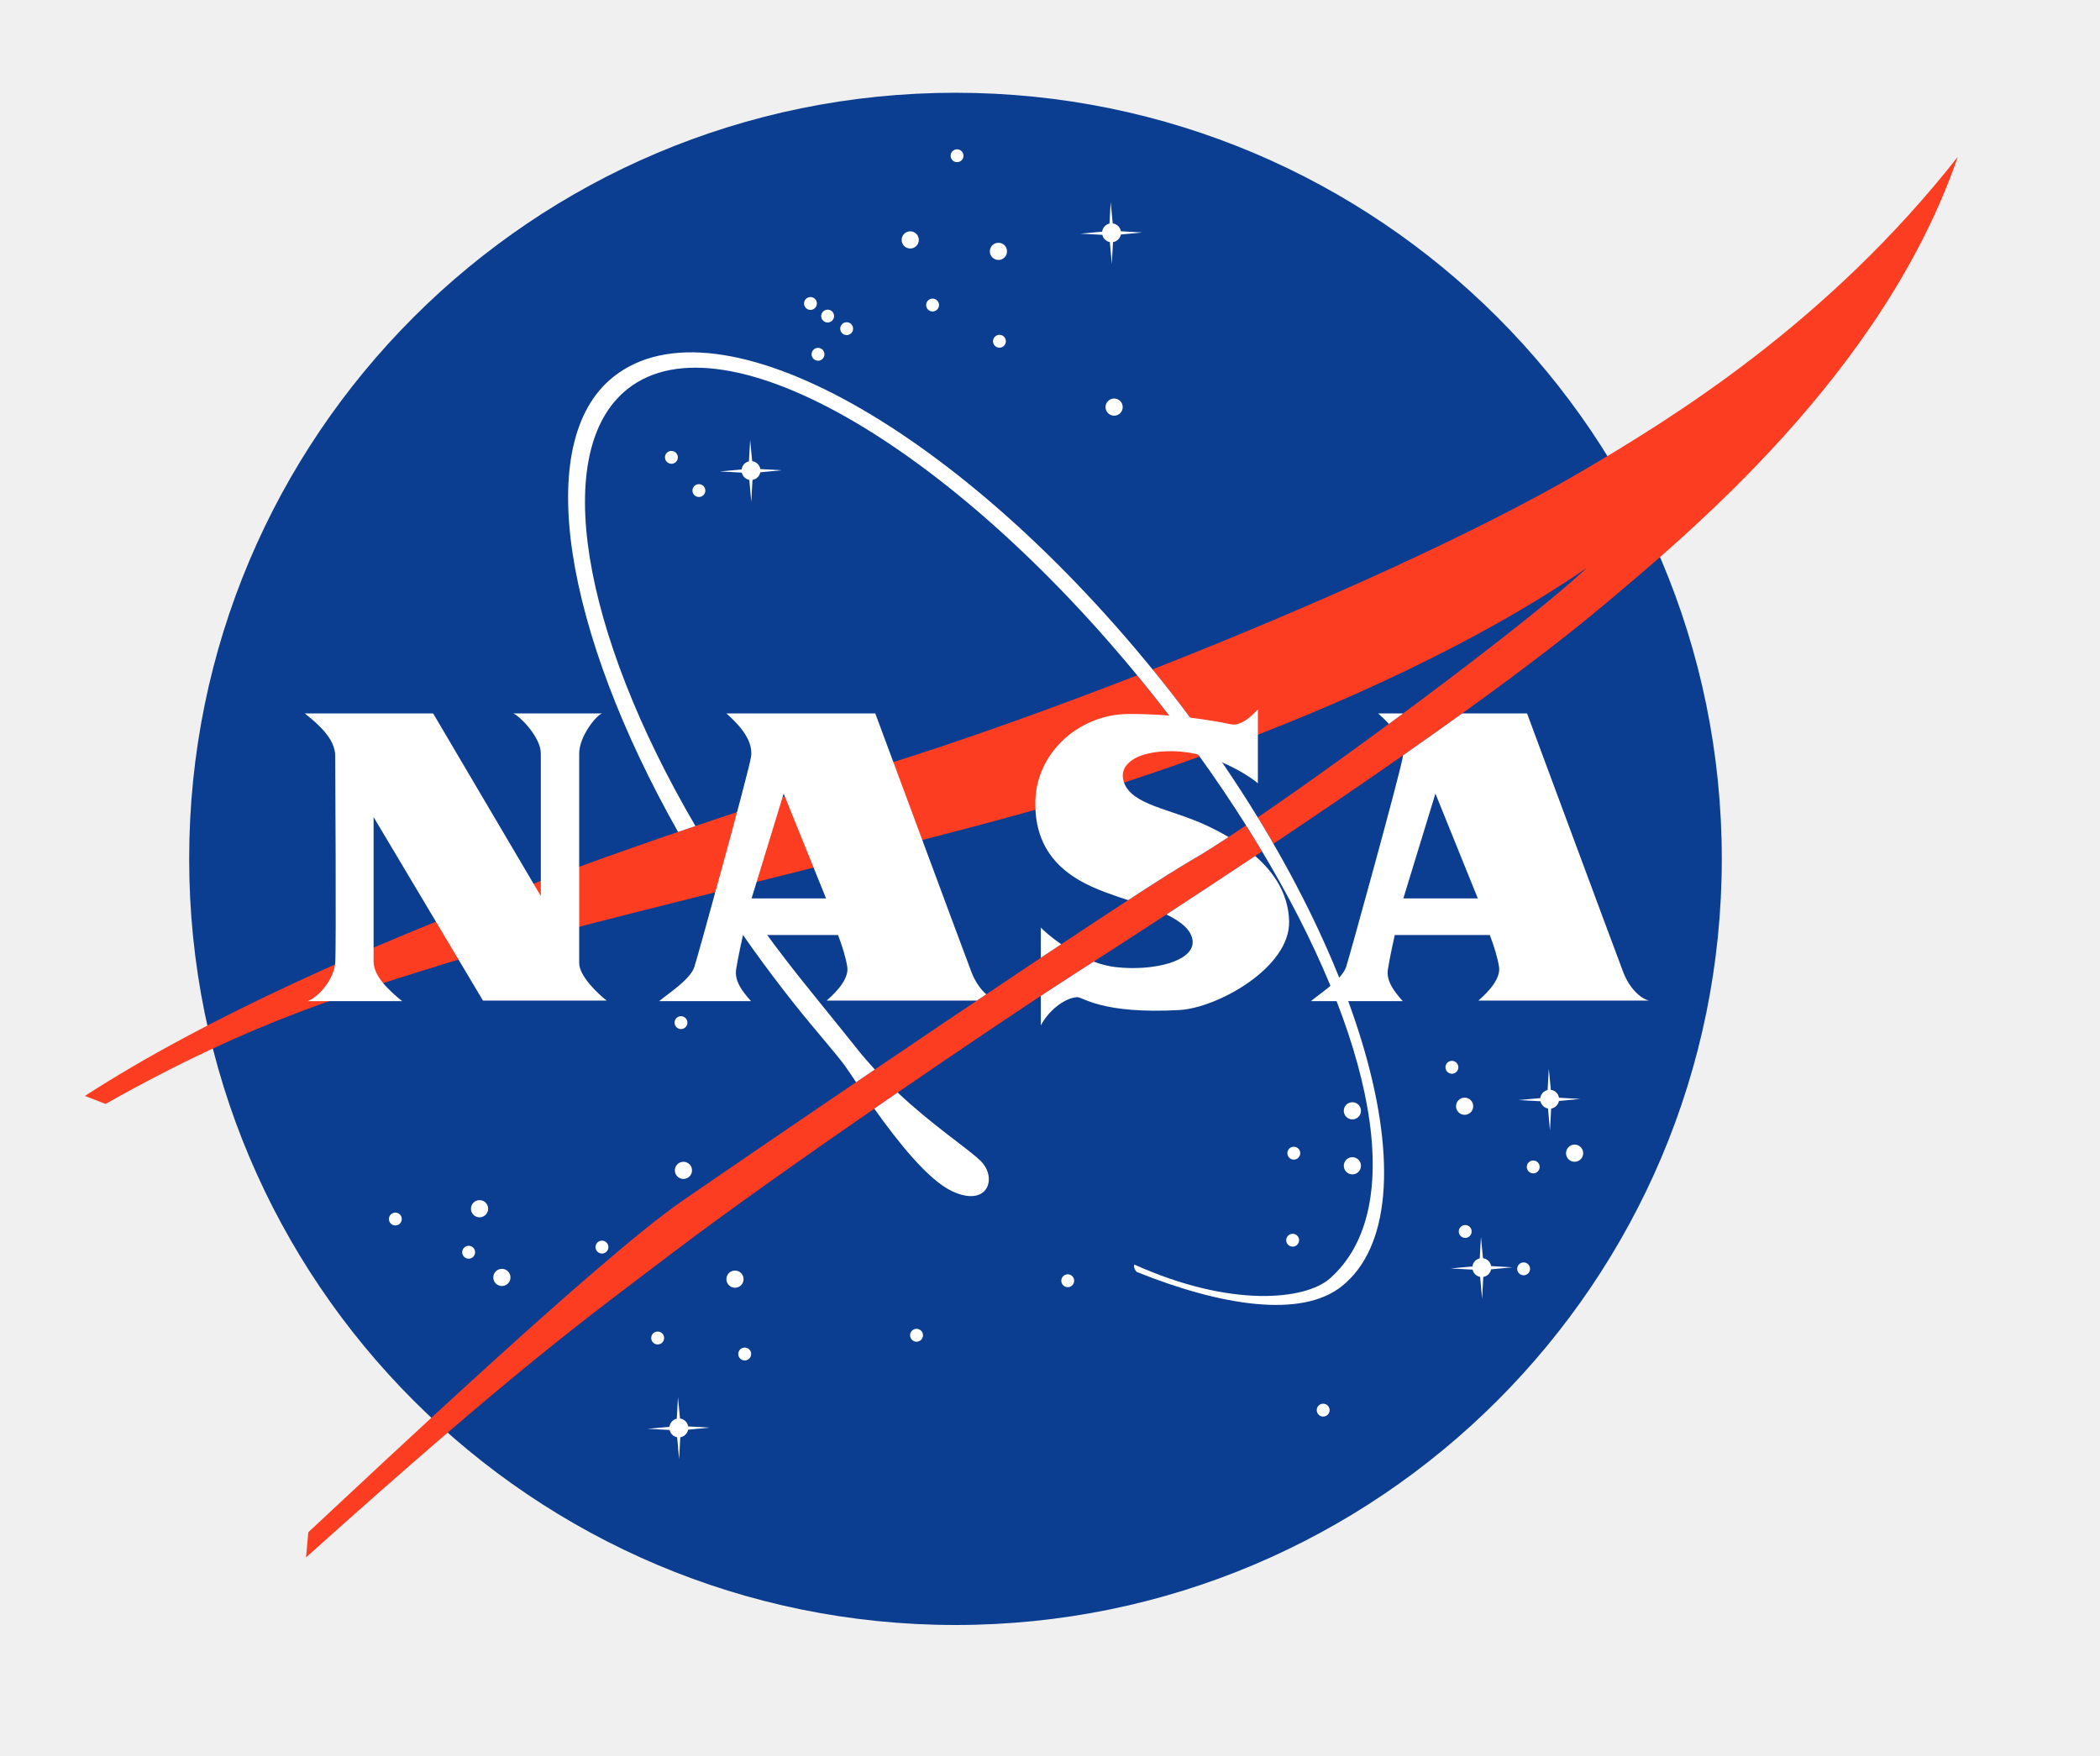
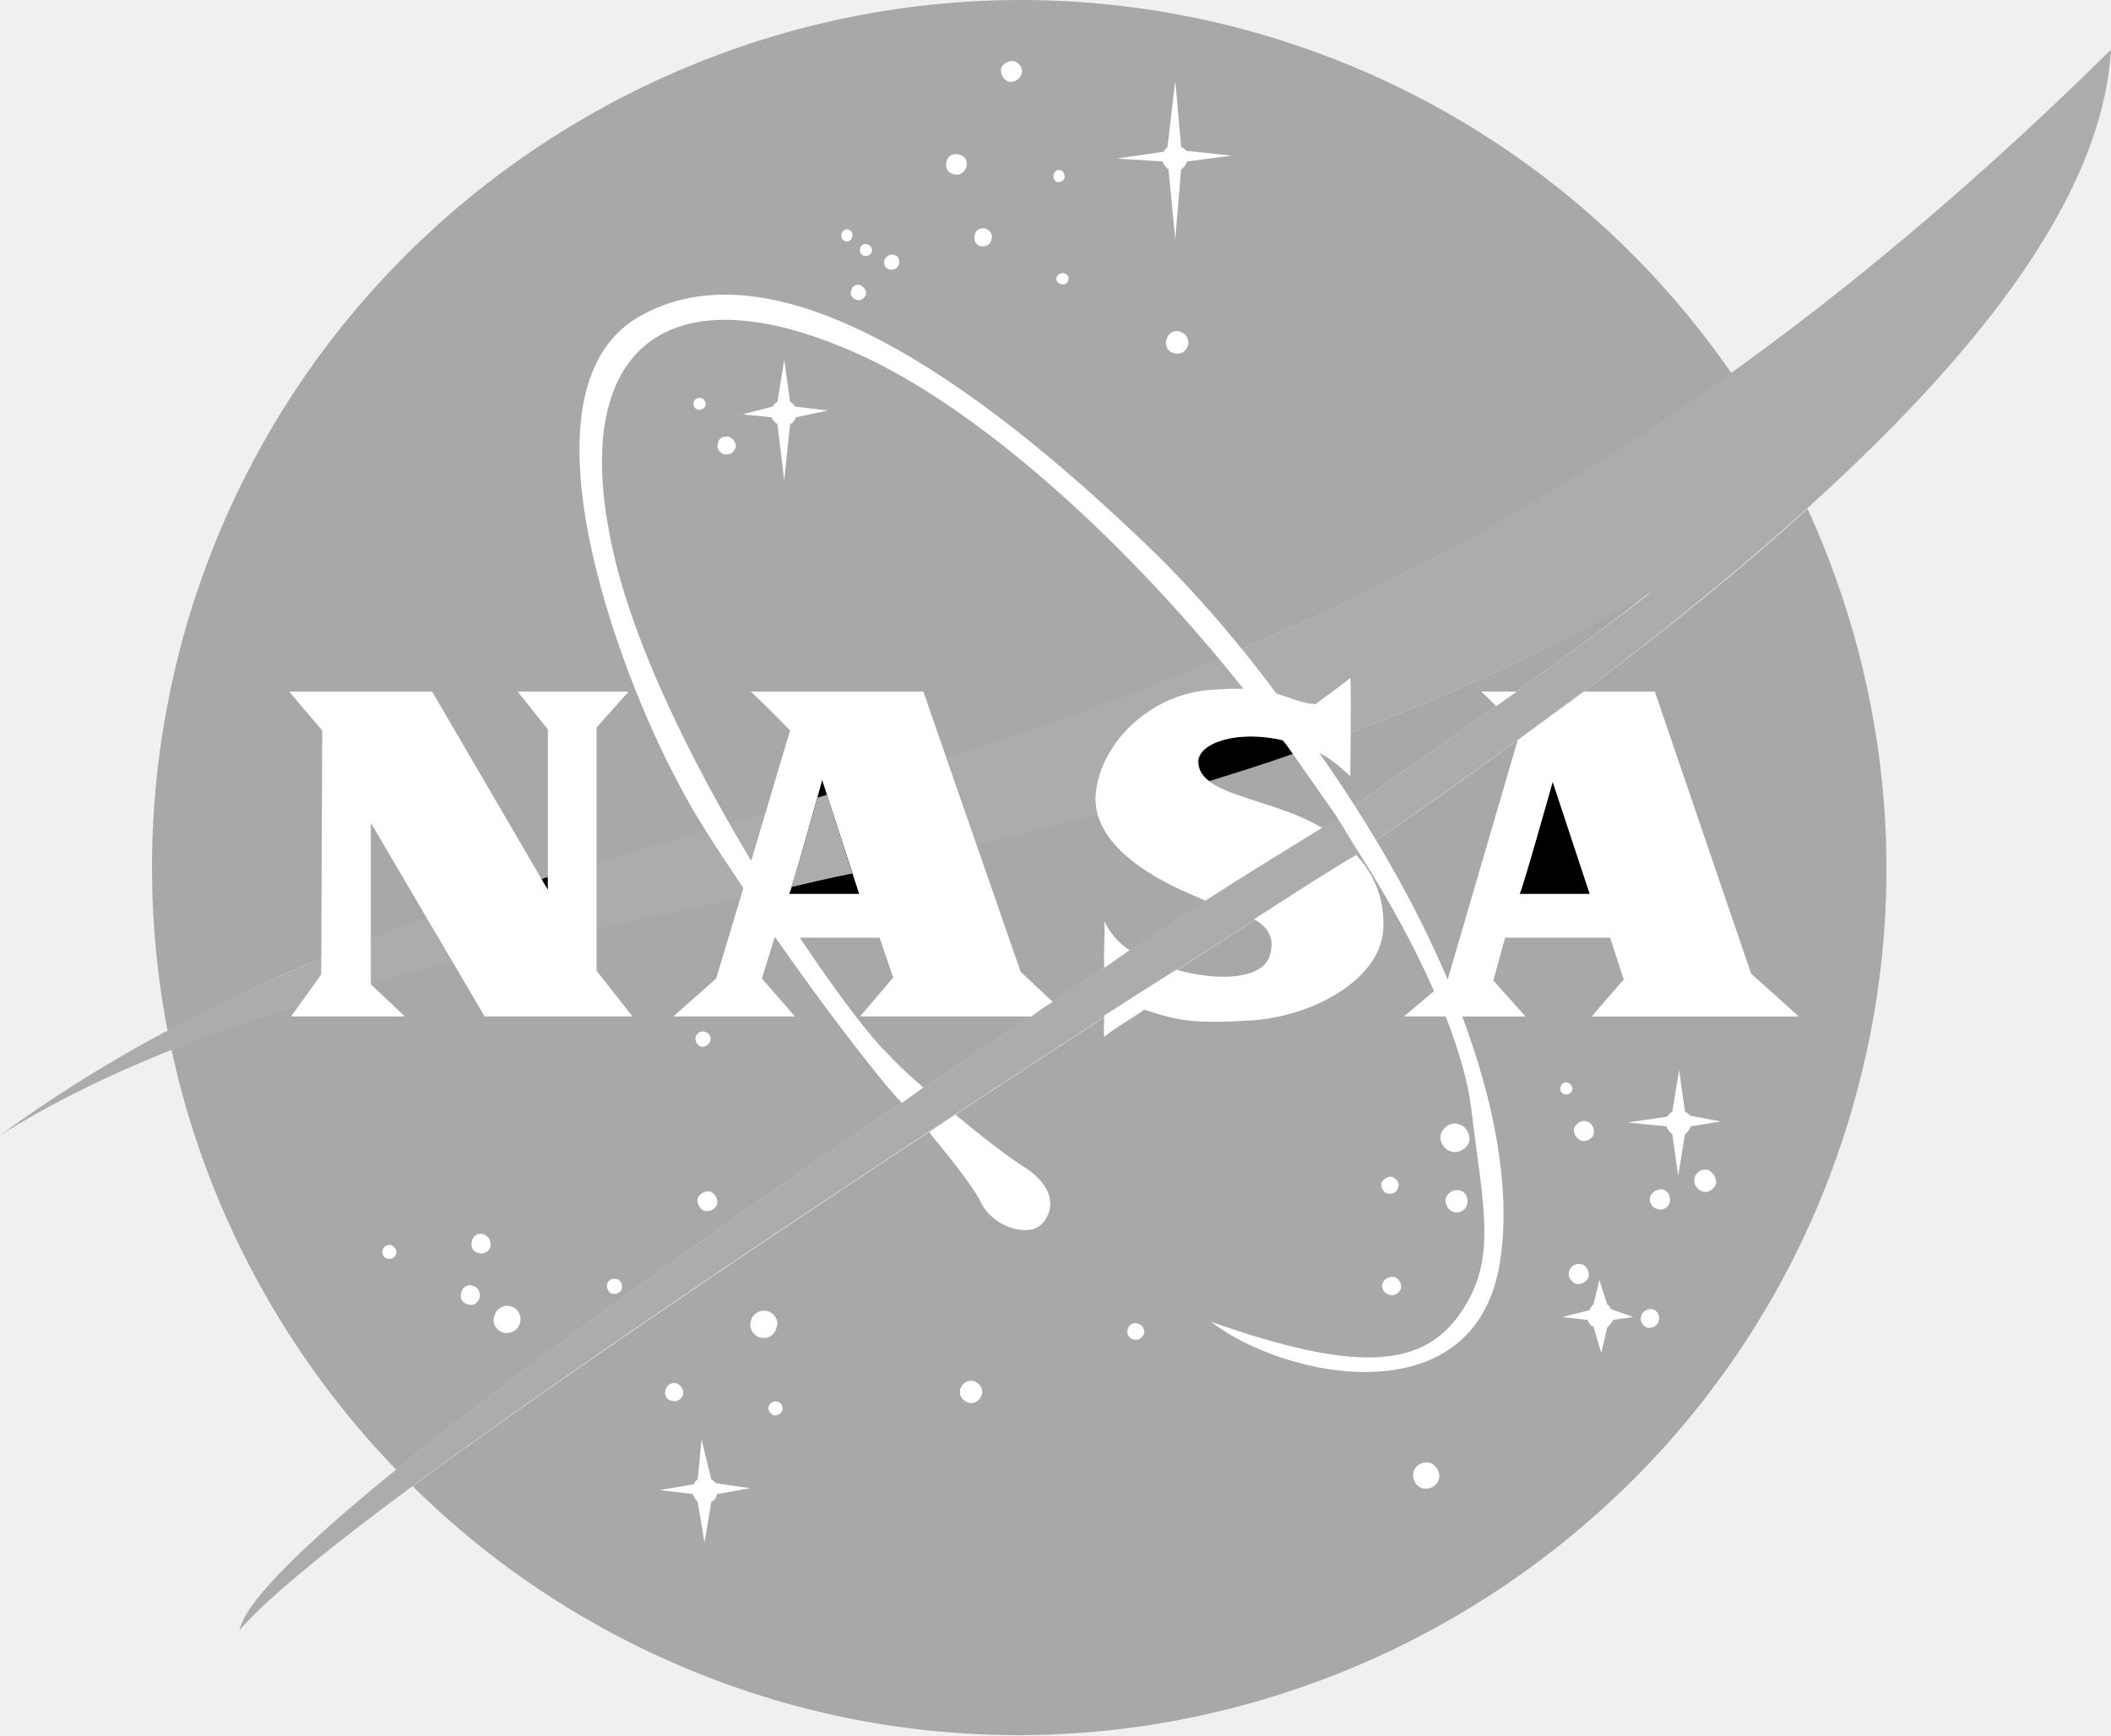
- <svg xmlns="http://www.w3.org/2000/svg" height="92" viewBox="0 0 110 92" width="110">
-   <circle cx="50.049" cy="45" fill="#0b3d91" r="40.14" />
-   <g fill="#fff">
-     <circle cx="47.679" cy="12.57" r=".45" />
-     <circle cx="52.299" cy="13.17" r=".45" />
-     <circle cx="58.359" cy="21.33" r=".45" />
-     <circle cx="25.119" cy="63.33" r=".45" />
-     <circle cx="26.289" cy="66.93" r=".45" />
-     <circle cx="20.709" cy="63.87" r=".337" />
-     <circle cx="39.009" cy="70.942" r=".338" />
-     <circle cx="67.711" cy="64.98" r=".337" />
-     <circle cx="76.052" cy="55.92" r=".338" />
-     <circle cx="35.169" cy="23.962" r=".337" />
-     <circle cx="44.349" cy="17.22" r=".337" />
-     <circle cx="43.352" cy="16.56" r=".337" />
-     <circle cx="42.452" cy="15.9" r=".337" />
-     <circle cx="36.609" cy="25.703" r=".337" />
-     <circle cx="50.131" cy="8.16" r=".337" />
-     <circle cx="52.352" cy="17.88" r=".337" />
-     <circle cx="48.849" cy="15.982" r=".337" />
-     <circle cx="42.849" cy="18.563" r=".337" />
-     <circle cx="69.309" cy="73.883" r=".337" />
-     <circle cx="24.549" cy="65.61" r=".338" />
-     <circle cx="48.009" cy="69.96" r=".338" />
-     <circle cx="31.531" cy="65.34" r=".338" />
-     <circle cx="34.449" cy="70.103" r=".338" />
-     <circle cx="55.929" cy="67.103" r=".337" />
-     <circle cx="67.771" cy="60.42" r=".337" />
-     <circle cx="76.749" cy="64.522" r=".337" />
-     <circle cx="79.809" cy="66.48" r=".337" />
-     <circle cx="80.312" cy="61.14" r=".337" />
-     <circle cx="35.671" cy="53.58" r=".337" />
-     <circle cx="35.799" cy="61.32" r=".45" />
-     <circle cx="38.499" cy="67.02" r=".45" />
-     <circle cx="70.839" cy="61.08" r=".45" />
-     <circle cx="82.479" cy="60.42" r=".45" />
-     <circle cx="76.719" cy="57.96" r=".45" />
-     <circle cx="70.839" cy="58.2" r=".45" />
-     <path d="M58.71 12.288l1.119-.107-1.117-.063c-.035-.216-.208-.385-.426-.413l-.107-1.114-.064 1.123c-.202.045-.357.214-.382.424l-1.144.104 1.152.062c.042.193.198.344.394.38l.104 1.148.061-1.146C58.507 12.651 58.671 12.492 58.71 12.288z" />
-     <path d="M39.824 24.746l1.119-.107-1.117-.063c-.034-.216-.208-.385-.426-.413l-.107-1.114-.063 1.123c-.203.045-.358.214-.383.424l-1.144.104 1.152.062c.042.193.198.344.394.38l.104 1.148.062-1.146C39.622 25.11 39.786 24.95 39.824 24.746z" />
-     <path d="M81.659 57.684l1.119-.107-1.117-.063c-.034-.216-.208-.385-.426-.413l-.107-1.114-.063 1.123c-.202.045-.357.214-.382.424l-1.144.104 1.152.062c.042.193.198.344.394.38l.104 1.148.062-1.146C81.456 58.048 81.62 57.889 81.659 57.684z" />
-     <path d="M36.044 74.906l1.119-.107-1.117-.063c-.035-.216-.208-.385-.426-.413l-.107-1.113-.063 1.122c-.203.045-.358.214-.383.424l-1.144.104 1.152.062c.042.193.198.345.394.38l.104 1.148.062-1.146C35.841 75.27 36.006 75.11 36.044 74.906z" />
-     <path d="M78.104 66.506l1.119-.107-1.117-.063c-.034-.216-.208-.385-.426-.413l-.107-1.114-.063 1.122c-.202.045-.357.214-.382.424l-1.144.104 1.152.062c.042.193.198.344.394.38l.104 1.148.062-1.146C77.901 66.87 78.066 66.71 78.104 66.506z" />
-     <path d="M59.568 35.385c-4.667 1.814-9.219 3.433-13.06 4.635-7.805 2.444-29.16 9.06-42.06 17.4l1.08.42c7.86-4.44 12.969-5.835 17.88-7.38 5.34-1.68 22.603-5.72 30.42-7.92 2.641-.743 5.734-1.716 9.01-2.9-.762-1.063-1.566-2.129-2.412-3.193C60.143 36.088 59.856 35.734 59.568 35.385zM65.27 43.244c-1.13.763-2.077 1.372-2.74 1.756-3.84 2.22-22.561 15-26.82 17.94s-16.08 14.1-19.56 17.34l-.12 1.319c11.22-10.08 14.74-12.566 19.2-15.959 5.52-4.2 16.939-11.97 20.82-14.46 3.71-2.38 7.056-4.569 10.059-6.572-.049-.082-.098-.164-.147-.247C65.736 43.99 65.505 43.618 65.27 43.244zM82.809 24.72c-5.466 3.204-14.081 7.071-22.439 10.352.2.245.399.492.597.741.934 1.176 1.815 2.36 2.644 3.545 6.57-2.42 13.779-5.668 19.499-9.599-2.725 2.582-11.734 9.315-17.227 13.068.283.461.557.922.822 1.381 8.322-5.569 13.922-9.668 17.185-12.409 4.5-3.78 14.76-12.24 18.66-23.58C95.709 16.92 87.621 21.899 82.809 24.72z" fill="#fc3d21" />
-     <path d="M44.884 54.939c-.885-1.114-2.109-2.606-3.028-3.763-1.229-1.547-2.366-3.11-3.408-4.671-.34.085-.679.17-1.018.255 1.258 1.963 2.655 3.923 4.177 5.839 1.112 1.4 2.123 2.527 2.641 3.228.105.142.313.456.594.874.324-.22.651-.442.981-.666C45.504 55.688 45.189 55.323 44.884 54.939zM51.344 60.803c-.727-.688-2.49-1.837-4.325-3.561-.405.278-.814.56-1.224.844 1.185 1.67 2.799 3.721 4.063 4.319C51.762 63.307 52.275 61.685 51.344 60.803zM60.967 35.813c-10.492-13.206-23.309-20.461-28.835-16.07-4.292 3.41-2.53 13.376 3.386 23.845.306-.105.609-.208.909-.31-5.971-10.2-7.605-19.679-3.557-22.896 5.087-4.042 17.37 3.241 27.558 16.064 2.109 2.654 3.963 5.318 5.533 7.915 6.012 9.95 7.857 18.948 3.703 22.621-1.271 1.124-5.155 1.565-10.243-.725-.071.089.043.33.132.389 4.392 1.766 8.599 2.439 10.723.752C75.38 63.342 71.459 49.019 60.967 35.813z" />
-     <path d="M15.969 37.38h6.72l5.64 9.57c0 0 0-6.93 0-7.47 0-.84-1.065-1.935-1.44-2.1.45 0 4.38 0 4.65 0-.285.075-1.2 1.185-1.2 2.1 0 .45 0 10.5 0 10.98 0 .675.975 1.605 1.44 1.965h-6.48l-5.73-9.615c0 0 0 7.17 0 7.56 0 .75.735 1.47 1.5 2.085h-4.95c.705-.3 1.38-1.245 1.44-1.995s0-10.425 0-10.845C17.559 38.7 16.674 37.95 15.969 37.38z" />
-     <path d="M77.439 52.425h8.94c-.495-.12-1.05-.705-1.35-1.485-.3-.78-5.04-13.56-5.04-13.56H76.59c-.964.694-1.997 1.426-3.1 2.197-.003.028-.006.056-.011.083-.148.9-2.808 10.534-2.97 11.01-.225.66-1.38 1.395-1.845 1.785h4.815c-.48-.54-.87-1.065-.78-1.665.09-.6.36-1.8.36-1.8h4.98c.225.6.393 1.139.48 1.65C78.624 51.255 77.994 51.945 77.439 52.425zM73.509 47.07l1.68-5.49 2.22 5.49H73.509zM72.752 37.928c.247-.182.495-.365.742-.548h-1.305C72.319 37.5 72.534 37.689 72.752 37.928z" />
-     <path d="M38.559 50.79c.09-.6.36-1.8.36-1.8h4.98c.225.6.393 1.139.48 1.65.105.615-.525 1.305-1.08 1.785h7.871c.164-.11.327-.22.49-.329-.305-.27-.586-.675-.771-1.156-.3-.78-5.04-13.56-5.04-13.56h-7.8c.375.345 1.455 1.275 1.29 2.28-.147.9-2.808 10.534-2.97 11.01-.225.66-1.38 1.395-1.845 1.785h4.815C38.859 51.915 38.469 51.39 38.559 50.79zM41.049 41.58l2.22 5.49h-3.9L41.049 41.58z" />
-     <path d="M65.748 44.848c-1.468.978-3.017 1.999-4.649 3.065.732.355 1.315.801 1.371 1.377.104 1.082-2.07 1.605-4.035 1.38-.393-.045-.779-.148-1.147-.286-.408.263-.82.528-1.238.796-.425.273-.941.609-1.53.997v1.553c.39-.765 1.243-1.45 1.905-1.485.285-.015 1.275.9 5.355.675 1.98-.109 5.805-2.22 5.745-4.65C67.489 46.834 66.739 45.714 65.748 44.848zM54.519 48.6v1.582c.361-.241.717-.478 1.066-.709C55.036 49.091 54.647 48.734 54.519 48.6zM64.353 43.855c-.38-.225-.765-.422-1.134-.596-1.92-.9-3.93-1.065-4.35-2.28-.296-.857.54-1.65 2.58-1.62 2.04.03 3.93 1.245 4.44 1.68v-3.87c-.15.15-.808.905-1.41.78-1.155-.24-3.12-.553-5.37-.54-2.58.015-4.8 2.009-4.875 4.53-.105 3.525 2.715 4.485 4.305 5.04.164.057.351.118.554.183 1.525-.992 2.731-1.756 3.437-2.163C63.004 44.726 63.625 44.334 64.353 43.855z" />
-   </g>
+ <svg xmlns="http://www.w3.org/2000/svg" id="Layer_1" version="1.1" viewBox="0 0 2500 2055.4">
+   <defs>
+     <style>
+       .st0 {
+         opacity: .3;
+       }
+ 
+       .st0, .st1, .st2, .st3 {
+         fill-rule: evenodd;
+       }
+ 
+       .st1 {
+         fill: #fff;
+       }
+ 
+       .st3 {
+         fill: #adacac;
+       }
+     </style>
+   </defs>
+   <path class="st0" d="M1584.22,968.81c6.91,6.91,14.98,28.8,25.34,41.47-253.43,162.41-809.8,520.68-1120.83,749.92,116.35,115.18,262.64,203.89,429.68,253.43,542.57,158.97,1115.07-154.36,1274.03-696.94,72.59-246.52,47.25-497.62-51.81-714.19-78.33,71.42-168.22,143.99-264.96,216.57-3.47,1.15-5.74,3.46-9.22,5.76-76.03,57.6-155.53,115.19-238.45,171.64-8.06-13.82-17.28-27.65-25.34-41.47,57.6-40.32,114.06-79.48,169.34-118.65l2.32-2.3c63.34-44.93,124.39-88.7,180.84-133.63-115.18,67.96-236.15,122.11-355.95,167.02-1.12-21.89,1.15-43.77,0-64.51-12.66,10.37-27.63,20.73-40.32,31.1-17.28-1.15-27.63-8.06-46.06-12.67-13.84-18.43-27.66-35.71-41.47-52.99,184.31-78.33,376.67-180.86,579.41-326-133.32-193.15-328.91-334.67-554.07-400.89C954.12-117.51,381.61,194.67,221.49,738.4c-47.23,162.42-52.99,325.98-23.04,482.66,61.05-32.29,120.95-61.05,183.16-86.4v20.72l-24.19,33.41c-52.16,15.96-103.66,34.03-154.36,54.16,40.33,187.77,133.64,360.54,266.1,497.64,283.36-230.39,822.47-590.93,1115.07-771.79h0Z" />
+   <path class="st2" d="M648.84,1039.07c-2.3,0-4.61,1.15-8.06,2.32l8.06,12.66v-14.98Z" />
+   <path class="st3" d="M506,1086.29c-22.52,7.77-44.81,16.22-66.81,25.34v52.99c31.1-8.06,64.51-17.28,97.92-25.34l-31.1-52.99ZM381.59,1134.69c-131.32,54.13-258.04,119.8-381.29,209.65,104.83-65.66,225.78-114.06,357.1-155.53l23.04-34.56,1.15-19.57h0ZM1471.35,768.38c13.81,17.28,27.63,35.69,40.32,52.99,19.6,5.76,29.93,11.52,47.21,12.67,12.69-10.37,27.66-20.73,40.32-31.1,1.15,21.89-1.12,43.77,0,64.51,119.8-44.93,240.77-99.05,355.95-165.88-56.43,43.77-117.5,87.55-180.84,132.47l-2.32,2.3c-55.28,39.17-111.74,78.33-169.34,118.65,8.06,13.82,17.28,27.65,25.34,41.47,81.77-56.45,162.42-114.04,238.45-171.64,3.47-2.3,5.74-4.61,9.22-5.76,343.26-260.34,610.53-524.13,624.34-760.3-374.38,369.77-713.05,574.82-1028.65,709.61h0ZM876.93,1063.27l3.46-11.5c-16.13-24.21-31.1-46.09-44.93-67.98-43.77,12.67-86.4,25.34-129.02,38v78.33c55.29-12.67,112.89-24.16,170.49-36.85h0ZM1583.05,968.81c8.06,8.06,16.13,28.8,26.49,41.47-335.2,214.26-1193.4,766.04-1325.89,920.4,23.05-120.95,898.53-713.05,1299.39-961.87ZM864.26,974.57c8.06,14.98,17.28,29.95,25.34,43.77l16.13-55.29c-13.82,3.46-27.65,8.06-41.47,11.52ZM1300.86,964.2c-2.32-5.76-2.32-12.67-2.32-19.58,1.15-59.9,61.05-124.41,139.4-127.87,13.81-1.15,25.34-1.15,35.68-1.15-9.22-12.67-19.57-24.19-29.93-35.71-110.59,46.08-216.57,84.09-321.39,117.5l35.71,103.67c47.23-11.52,94.46-24.19,142.86-36.86h0Z" />
+   <path class="st2" d="M1531.25,892.78c-3.59-5.85-7.85-11.26-12.69-16.13-54.16-12.67-99.05,3.46-99.05,25.34,0,10.37,4.59,17.28,12.66,23.04,33.41-10.37,66.8-20.73,99.08-32.25Z" />
+   <path class="st1" d="M1796.18,819.05l-24.19,17.28c-10.37-10.37-18.43-18.43-18.43-17.28h42.62ZM1337.69,1125.47c-10.34,6.91-19.57,13.81-29.93,20.72-1.15-18.4,1.15-36.85,0-55.28,6.91,13.81,14.98,24.19,29.93,34.56ZM1100.4,1340.87l31.1-20.72c33.41,27.66,64.51,51.84,85.24,64.49,43.76,31.12,24.19,62.22,11.52,69.12-13.82,8.06-50.69,1.15-66.81-29.93-4.61-11.54-32.25-48.4-57.6-78.33-.86-1.74-2.03-3.3-3.46-4.62h0ZM1485.15,1088.61c44.94-28.78,85.24-55.28,120.97-76.01,19.57,20.73,32.25,48.37,32.25,80.65,2.32,65.66-84.09,110.59-155.53,115.18-70.25,4.59-88.68,0-127.87-12.66-13.81,10.34-33.41,20.72-47.21,32.25-1.15-8.06,0-17.28,0-25.34,28.32-18.21,56.73-36.26,85.24-54.16,49.53,13.81,101.37,11.54,110.59-16.13,6.9-21.89-2.32-34.57-18.45-43.79h0Z" />
+   <path class="st1" d="M1609.56,1010.28c35.71,56.45,66.81,112.89,88.72,163.58l-35.71,29.97h49.53c16.13,41.47,26.49,78.32,29.97,107.11,14.98,124.39,33.41,185.46-18.43,252.28-43.77,54.16-116.33,63.37-289.14,2.32,85.24,66.81,320.24,117.5,343.26-80.65,10.37-80.62-8.06-179.67-46.06-281.04h74.88l-38.03-42.62,13.84-50.69h124.39l16.13,49.53-38,43.77h245.36l-56.46-50.69-114.03-334.06h-84.09c-26.18,19.1-52.29,38.3-78.33,57.6l-82.94,283.38c-39.15-92.16-92.16-183.16-152.06-268.4,13.81,6.91,24.19,16.13,36.85,27.65,0-38.01,1.15-78.33,0-116.35-12.66,10.37-27.63,20.73-41.47,31.1-16.13-1.15-27.63-6.91-46.06-12.67-50.69-67.96-105.99-131.32-161.27-183.16-225.81-215.45-445.82-349.07-594.43-262.68-149.75,87.55-21.89,422.76,46.08,549.48,18.43,36.86,47.23,80.64,78.33,126.71l-32.25,107.11-50.69,44.94h143.99l-39.17-44.94,14.98-48.37h1.15c63.36,91,129.02,175.08,149.75,195.8,8.06-5.74,17.28-12.66,25.34-18.4-14.98-12.69-29.95-26.49-42.62-40.33-18.43-17.28-57.6-67.96-103.67-137.05h94.46l16.13,47.21-39.17,46.09h202.74c8.06-5.78,17.28-12.69,25.34-17.28l-38.01-35.71-115.19-331.76h-205.05c-1.15-3.46,47.23,46.08,47.23,46.08l-46.08,154.36c-72.57-120.95-146.3-268.4-168.18-389.36-43.77-231.54,84.09-312.18,309.87-203.89,139.39,67.96,305.25,218.87,441.18,389.36-9.18,0-20.72,0-34.53,1.15-78.33,3.46-138.25,67.96-140.55,127.87-1.15,59.9,74.88,99.05,119.8,117.48,3.47,1.15,6.91,3.47,10.37,4.62,49.53-32.25,95.6-59.9,138.22-86.4-10.34-5.76-21.87-11.52-33.41-16.13-59.9-23.04-111.71-28.8-114.03-62.2,1.15-21.89,46.06-38.01,101.37-25.34l64.49,92.16,25.36,41.45h0Z" />
+   <path class="st1" d="M342.43,819.05h169.34l137.08,234.98v-190.05l-35.71-44.93h131.32l-38.01,42.62v287.99l42.62,54.16h-175.1l-134.78-229.25v191.22l40.32,38.03h-134.78l35.71-49.57,1.15-289.12-39.17-46.08Z" />
+   <path class="st2" d="M934.52,1058.67h82.94l-43.77-134.78s-36.86,133.61-39.17,134.78h0Z" />
+   <path class="st3" d="M979.45,941.16c-3.79,1.31-7.63,2.46-11.52,3.46-8.06,29.95-24.19,85.24-31.1,105.99,24.19-5.78,49.53-11.54,72.57-16.13l-29.95-93.32Z" />
+   <path class="st2" d="M1799.63,1058.67h82.94l-43.77-132.47s-36.85,131.31-39.17,132.47h0Z" />
+   <path class="st1" d="M1201.78,72.59c5.76,2.3,10.37,9.22,8.06,14.98-2.3,6.91-9.22,10.37-14.98,9.22-6.91-2.3-10.37-9.22-9.22-16.13,2.3-5.76,9.22-9.22,16.13-8.06h0ZM909.18,1552.83c8.06,2.32,13.82,11.54,10.37,19.6-2.3,9.22-10.37,13.81-19.58,11.54-8.42-2.51-13.2-11.37-10.69-19.79.1-.32.2-.65.32-.96,2.3-8.06,11.52-12.66,19.58-10.38ZM605.07,1547.08c8.42,2.51,13.2,11.37,10.69,19.79-.1.32-.2.65-.32.96-2.3,8.06-11.52,12.66-19.58,10.34-8.06-2.29-13.82-11.5-10.37-19.57,2.03-8.47,10.54-13.7,19.02-11.67.19.05.38.09.57.15h0ZM841.22,1411.15c5.76,2.32,9.22,9.22,8.06,14.98-2.32,5.78-8.06,9.22-14.99,8.06-5.76-2.29-9.22-9.22-8.06-14.98,2.32-5.76,9.23-9.22,14.99-8.06ZM730.63,1514.83c4.61,1.15,6.91,6.91,5.76,11.5-1.15,4.62-6.91,6.94-11.52,5.78s-6.91-6.91-5.76-11.54c1.15-4.58,5.76-6.9,11.52-5.74ZM800.9,1638.07c5.76,2.32,9.22,8.06,8.06,13.84-2.3,5.74-8.06,9.22-13.82,6.91-5.02-.88-8.38-5.66-7.5-10.68.12-.69.32-1.36.59-2,1.15-5.74,6.91-9.22,12.67-8.06h0ZM920.7,1659.99c4.61,1.15,6.91,5.74,5.76,10.34-1.15,3.47-5.76,6.94-10.37,5.78-4.61-2.32-6.91-6.91-5.76-10.37,1.15-4.59,6.91-6.91,10.37-5.74ZM1648.75,1393.87c5.74,2.32,9.22,8.06,6.91,12.69-1.15,5.74-6.91,8.06-12.69,6.91-4.59-1.15-8.06-6.91-6.91-12.69,2.3-4.61,8.06-8.08,12.69-6.91ZM1651.02,1512.52c5.78,1.15,9.22,8.06,8.06,13.81-2.29,5.78-9.22,9.22-13.81,6.94-5.74-1.15-10.37-8.06-8.06-12.69,1.15-5.76,8.06-9.23,13.81-8.06ZM1729.37,1410c5.74,1.15,10.37,9.22,8.06,16.13-1.15,6.94-9.22,11.54-16.13,9.22-6.91-2.29-10.37-10.37-9.22-16.13,2.3-6.91,10.37-11.54,17.28-9.22ZM1728.21,1331.65c8.06,2.32,13.84,12.69,11.54,20.75s-12.69,13.81-20.75,11.54c-9.22-2.32-14.98-12.69-12.66-20.75,3.42-9.22,12.64-14.98,21.87-11.54ZM1879.1,1328.21c5.78,1.15,10.37,9.22,8.06,14.98-1.12,5.74-9.18,9.22-13.81,8.06-6.91-2.32-10.37-9.22-9.22-14.98,2.3-5.74,9.22-10.37,14.96-8.06h0ZM1970.14,1408.83c5.74,2.32,9.22,9.22,6.91,16.13-1.15,4.62-8.06,9.22-13.81,6.94-6.94-1.15-10.37-8.06-9.22-13.84,2.26-6.91,9.2-10.38,16.11-9.23ZM1873.36,1497.55c5.74,1.15,9.22,9.22,8.06,14.98-2.32,5.74-9.22,9.22-14.98,8.06-5.74-2.32-10.37-9.22-8.06-14.98,1.17-5.74,8.06-10.37,14.98-8.06ZM1957.45,1550.55c4.62,1.12,9.22,8.06,6.91,13.81-1.12,5.74-8.06,9.22-13.81,8.06-5.74-2.32-9.22-9.22-6.91-13.81,1.15-5.79,8.05-9.23,13.81-8.06ZM2023.1,1385.81c5.78,2.32,10.37,10.37,9.22,16.13-2.29,6.91-10.34,11.54-16.13,9.22-6.91-2.32-11.5-10.37-9.22-16.13,1.17-6.91,9.23-11.54,16.13-9.22ZM1856.08,1282.12c4.62,1.15,6.91,5.78,5.74,9.22-1.12,3.47-5.74,5.78-9.18,4.62-3.47-1.15-5.78-4.62-4.62-8.06,1.15-4.61,4.62-6.93,8.06-5.78h0ZM1693.64,1732.54c6.91,2.32,12.69,11.54,10.37,19.6s-11.54,12.66-19.6,10.37c-8.06-2.32-12.66-11.54-10.34-19.6,2.29-8.06,11.5-12.69,19.57-10.37ZM835.46,1222.22c4.61,1.15,6.91,5.78,5.76,10.37-1.15,4.62-6.91,8.06-11.52,6.91-4.61-2.29-6.91-6.91-5.76-11.5,1.15-4.62,6.91-8.05,11.52-5.78ZM560.14,1522.89c5.76,1.15,9.22,8.06,8.06,13.81-2.3,6.91-8.06,10.37-13.82,8.06-5.59-.81-9.46-6-8.65-11.59.11-.76.31-1.5.58-2.22.82-5.6,6.02-9.47,11.62-8.64.75.11,1.49.31,2.21.58ZM572.81,1461.84c5.76,2.32,9.22,8.06,8.06,14.98-2.3,5.78-8.06,9.22-14.98,6.94-5.76-1.15-9.22-8.1-6.91-13.84.8-5.59,5.98-9.47,11.57-8.67.77.11,1.53.31,2.25.59ZM463.38,1474.53c4.61,2.29,6.91,6.91,5.76,10.34-1.15,4.62-5.76,6.94-10.37,5.78s-6.91-5.78-5.76-10.37c1.15-3.47,5.76-6.91,10.37-5.74ZM1136.11,183.18c6.91,1.15,10.37,8.06,8.06,14.98-2.3,6.93-9.22,10.37-14.98,8.06-6.91-1.15-10.37-8.06-8.06-14.98,1.15-6.91,8.06-10.37,14.98-8.06ZM1255.92,201.61c3.46,1.15,5.74,5.76,4.59,9.22-1.14,3.46-4.59,5.76-9.2,4.61-2.3-1.15-4.61-4.61-3.46-9.22,1.15-3.46,4.61-5.76,8.06-4.61ZM1260.51,323.73c3.47,1.15,5.78,4.61,4.62,8.06-1.15,4.61-4.62,5.76-9.22,4.61-3.46-1.15-5.76-4.61-4.61-8.06,1.15-3.47,5.76-5.78,9.2-4.61ZM1004.79,271.88c3.46,1.15,5.76,4.61,4.61,8.06-1.15,4.61-4.61,6.91-8.06,5.76-4.61-1.15-5.76-5.76-4.61-9.22s4.61-5.76,8.06-4.61h0ZM1026.68,289.16c4.61,1.15,6.91,5.76,5.76,9.22s-5.76,5.74-9.22,4.61c-3.46-1.15-5.76-4.61-4.61-9.22,1.15-3.46,4.61-5.76,8.06-4.61ZM829.7,471.17c4.61,1.15,6.91,5.76,5.76,9.22s-5.76,5.74-9.22,4.61c-3.46-1.15-5.76-4.61-4.61-9.22,1.15-3.46,4.61-4.61,8.06-4.61ZM1058.93,301.83c4.61,1.15,6.91,5.76,5.76,10.37-1.15,5.76-5.76,8.06-11.52,6.91-4.61-1.15-6.91-5.76-5.76-11.52,2.3-4.61,6.91-6.91,11.52-5.76h0ZM1018.62,337.54c4.61,2.3,8.06,6.91,6.91,11.52-2.3,4.61-6.91,8.06-11.52,5.76-4.61-1.15-8.06-5.76-5.76-11.52,1.15-4.61,5.76-6.9,10.37-5.76ZM1167.22,270.73c5.76,2.3,9.22,8.06,6.91,12.67-1.15,6.91-6.91,9.22-13.82,8.06-4.61-2.3-8.06-6.91-5.76-13.82,1.15-5.76,6.91-8.06,12.67-6.91h0ZM863.1,517.24c5.76,2.3,9.22,8.06,8.06,12.67-2.3,6.91-8.06,9.22-13.82,8.06-5.76-2.3-9.22-6.91-6.91-13.82,1.15-5.76,6.91-8.06,12.67-6.91ZM1397.59,392.83c6.91,2.3,11.54,9.22,9.22,16.13-2.32,8.06-9.22,11.52-17.28,9.22-6.57-2.01-10.27-8.97-8.26-15.55.06-.2.12-.39.19-.58,2.32-8.06,9.23-11.52,16.13-9.22ZM1382.63,173.96l9.22-78.33,6.91,78.33c2.32,1.15,4.62,2.3,5.74,4.61l54.16,5.76-52.99,6.91c-1.15,4.61-3.44,6.91-6.91,9.22l-6.91,82.94-8.06-82.94c-3.25-2.23-5.68-5.47-6.91-9.22l-54.16-3.46,55.31-8.06c1.14-2.3,3.46-4.61,4.61-5.76h0ZM920.7,475.77l8.06-49.53,6.91,49.53c2.46,1.3,4.46,3.3,5.76,5.76l39.17,4.61-38.01,8.06c-1.15,3.46-3.46,6.91-6.93,8.06l-6.91,66.81-8.06-66.81c-3.46-2.3-5.76-4.61-6.91-8.06l-34.56-3.46,35.71-9.22c1.31-2.45,3.32-4.45,5.78-5.76ZM1980.47,1316.69l8.06-49.53,6.94,49.53c2.29,1.15,4.59,2.32,5.74,4.62l36.88,6.91-35.71,5.74c-1.23,3.75-3.66,6.99-6.91,9.22l-8.06,49.53-6.94-49.53c-3.25-2.24-5.67-5.47-6.91-9.22l-46.06-4.59,47.21-6.91c1.31-2.45,3.31-4.46,5.76-5.78h0ZM1887.17,1544.76l6.94-28.78,9.22,28.78c2.29,1.15,3.44,3.47,4.59,5.78l26.49,9.22-24.19,3.44c-1.15,3.47-4.62,6.91-6.91,9.22l-6.94,29.97-9.22-31.12c-3.44-1.15-5.74-4.59-6.91-8.06l-29.93-3.44,32.25-8.1c1.17-3.42,2.32-4.58,4.61-6.9ZM826.24,1752.13l4.61-47.25,11.52,47.25c2.3,1.15,4.61,3.44,5.76,4.59l40.32,5.78-39.17,6.91c-1.15,4.59-3.46,8.06-6.91,9.22l-8.06,48.37-8.06-48.37c-2.56-2.62-4.53-5.76-5.76-9.22l-39.17-4.62,40.32-6.91c1.15-2.3,2.3-4.58,4.61-5.74h0ZM1153.39,1635.8c6.91,2.29,11.52,9.18,9.22,16.13-2.32,6.91-9.22,11.5-16.13,9.22-6.91-2.32-11.52-9.22-9.22-16.16,2.3-6.91,9.22-11.5,16.13-9.18ZM1348.07,1567.83c4.62,1.12,8.06,6.91,6.91,11.5-2.29,5.78-8.06,9.22-12.66,6.91-5.78-1.12-8.06-6.91-6.91-11.5.84-4.99,5.56-8.36,10.56-7.53.72.12,1.43.33,2.1.62Z" />
</svg>
